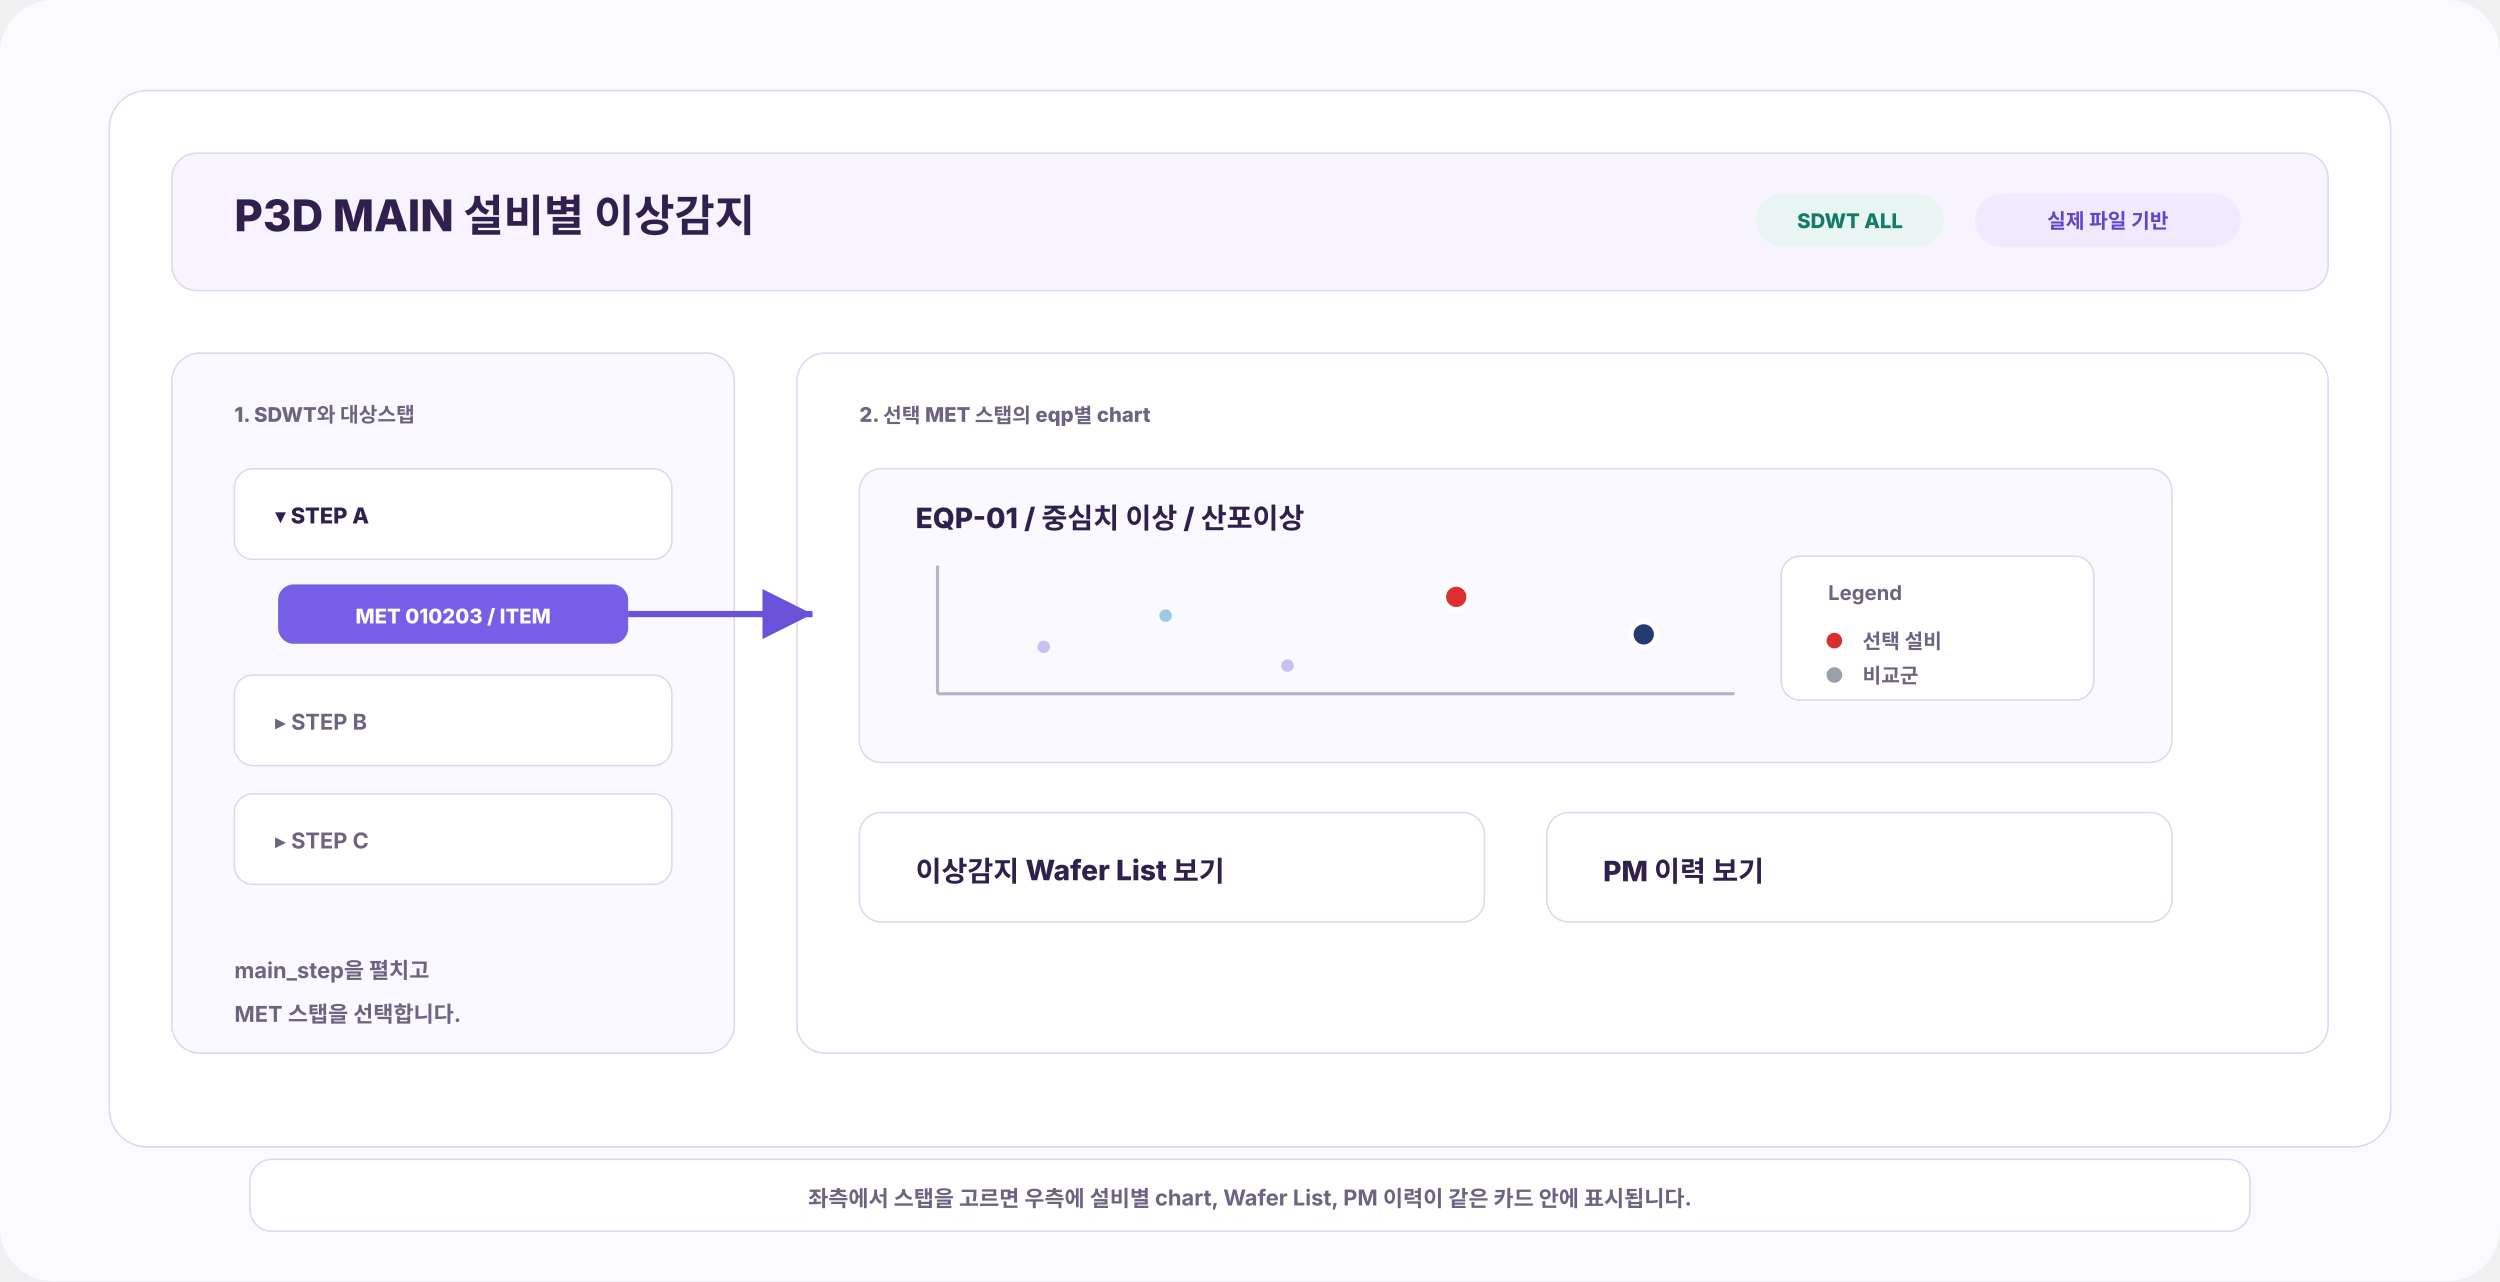
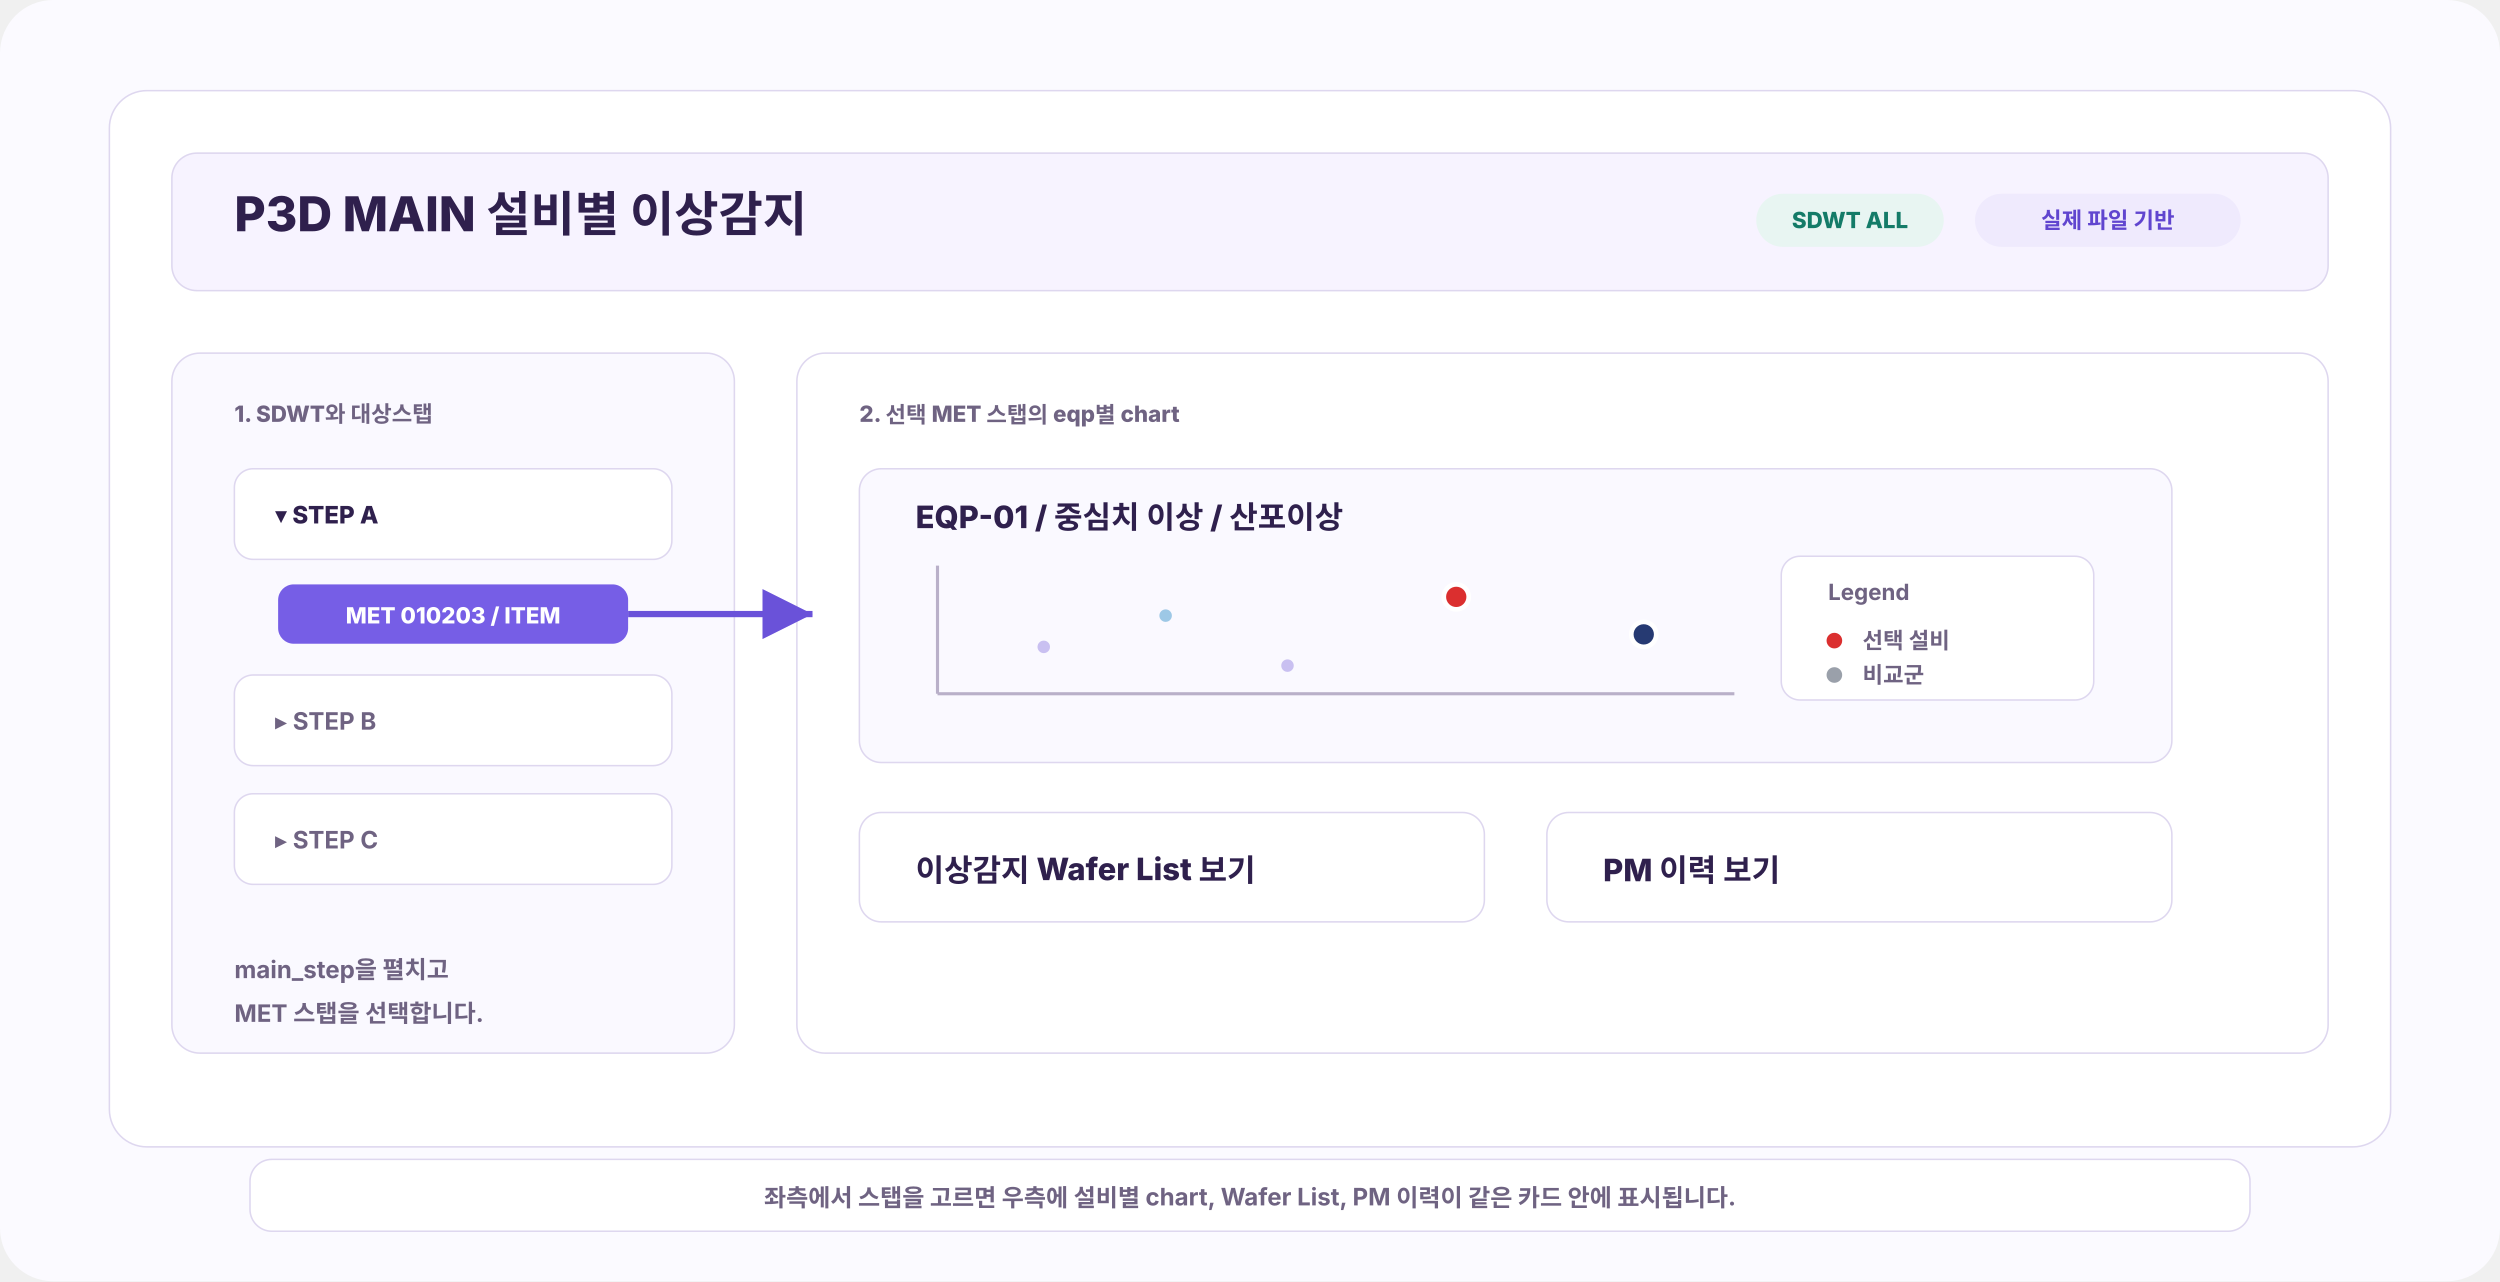
<svg xmlns="http://www.w3.org/2000/svg" width="1600" height="820" viewBox="0 0 1600 820" role="img" aria-labelledby="title desc">
  <defs>
    <marker id="arrow" markerWidth="12" markerHeight="12" refX="10" refY="6" orient="auto">
      <path d="M2 2l8 4-8 4z" fill="#6a52d9" />
    </marker>
    <style>
      text{font-family:Pretendard,Inter,Arial,sans-serif}
-       .h1{fill:#2f204d;font-size:28px;font-weight:800}
-       .h2{fill:#2f204d;font-size:18px;font-weight:800}
-       .label{fill:#6f6382;font-size:13px;font-weight:800}
-       .body{fill:#6f6382;font-size:14px;font-weight:650}
-       .small{fill:#6f6382;font-size:13px;font-weight:700}
+       .h1{fill:#2f204d;font-size:30.8px;font-weight:800}
+       .h2{fill:#2f204d;font-size:19.8px;font-weight:800}
+       .label{fill:#6f6382;font-size:14.3px;font-weight:800}
+       .body{fill:#6f6382;font-size:15.4px;font-weight:650}
+       .small{fill:#6f6382;font-size:14.3px;font-weight:700}
    </style>
  </defs>
  <rect width="1600" height="820" rx="34" fill="#fbfaff" />
  <rect x="70" y="58" width="1460" height="676" rx="24" fill="#ffffff" stroke="#ded7ef" />
  <rect x="110" y="98" width="1380" height="88" rx="16" fill="#f7f3ff" stroke="#ded7ef" />
  <text class="h1" x="150" y="148">P3D MAIN 설비별 이상감지</text>
  <rect x="1124" y="124" width="120" height="34" rx="17" fill="#e8f5f2" />
-   <text x="1184" y="146" text-anchor="middle" fill="#147b68" font-family="Pretendard,Inter,Arial,sans-serif" font-size="13" font-weight="800">SDWT ALL</text>
+   <text x="1184" y="146" text-anchor="middle" fill="#147b68" font-family="Pretendard,Inter,Arial,sans-serif" font-size="14.3" font-weight="800">SDWT ALL</text>
  <rect x="1264" y="124" width="170" height="34" rx="17" fill="#efeafd" />
-   <text x="1349" y="146" text-anchor="middle" fill="#6045cf" font-family="Pretendard,Inter,Arial,sans-serif" font-size="13" font-weight="800">실제 파일 기반</text>
+   <text x="1349" y="146" text-anchor="middle" fill="#6045cf" font-family="Pretendard,Inter,Arial,sans-serif" font-size="14.3" font-weight="800">실제 파일 기반</text>
  <rect x="110" y="226" width="360" height="448" rx="18" fill="#faf9ff" stroke="#ded7ef" />
  <text class="label" x="150" y="270">1. SDWT와 대상스탭</text>
  <rect x="150" y="300" width="280" height="58" rx="12" fill="#ffffff" stroke="#ded7ef" />
-   <text x="176" y="335" fill="#2f204d" font-family="Pretendard,Inter,Arial,sans-serif" font-size="14" font-weight="800">▾ STEP A</text>
+   <text x="176" y="335" fill="#2f204d" font-family="Pretendard,Inter,Arial,sans-serif" font-size="15.4" font-weight="800">▾ STEP A</text>
  <rect x="178" y="374" width="224" height="38" rx="10" fill="#765ee6" />
-   <text x="290" y="399" text-anchor="middle" fill="#ffffff" font-family="Pretendard,Inter,Arial,sans-serif" font-size="13" font-weight="800">MET 010203 / ITEM</text>
+   <text x="290" y="399" text-anchor="middle" fill="#ffffff" font-family="Pretendard,Inter,Arial,sans-serif" font-size="14.3" font-weight="800">MET 010203 / ITEM</text>
  <rect x="150" y="432" width="280" height="58" rx="12" fill="#ffffff" stroke="#ded7ef" />
-   <text x="176" y="467" fill="#6f6382" font-family="Pretendard,Inter,Arial,sans-serif" font-size="14" font-weight="700">▸ STEP B</text>
+   <text x="176" y="467" fill="#6f6382" font-family="Pretendard,Inter,Arial,sans-serif" font-size="15.4" font-weight="700">▸ STEP B</text>
  <rect x="150" y="508" width="280" height="58" rx="12" fill="#ffffff" stroke="#ded7ef" />
-   <text x="176" y="543" fill="#6f6382" font-family="Pretendard,Inter,Arial,sans-serif" font-size="14" font-weight="700">▸ STEP C</text>
+   <text x="176" y="543" fill="#6f6382" font-family="Pretendard,Inter,Arial,sans-serif" font-size="15.4" font-weight="700">▸ STEP C</text>
  <text class="body" x="150" y="626">main_step을 펼치고</text>
  <text class="body" x="150" y="654">MET 스탭을 선택합니다.</text>
  <rect x="510" y="226" width="980" height="448" rx="18" fill="#ffffff" stroke="#ded7ef" />
  <text class="label" x="550" y="270">2. 선택 MET 스탭의 eqp별 chart</text>
  <rect x="550" y="300" width="840" height="188" rx="14" fill="#faf9ff" stroke="#ded7ef" />
  <text class="h2" x="586" y="338">EQP-01 / 중심치 이상 / 산포이상</text>
  <line x1="600" y1="444" x2="1110" y2="444" stroke="#b9b0c9" stroke-width="2" />
  <line x1="600" y1="362" x2="600" y2="444" stroke="#b9b0c9" stroke-width="2" />
  <circle cx="668" cy="414" r="4" fill="#8d7adf" opacity="0.45" />
  <circle cx="746" cy="394" r="4" fill="#2d8bc7" opacity="0.45" />
  <circle cx="824" cy="426" r="4" fill="#8d7adf" opacity="0.45" />
  <circle cx="932" cy="382" r="8" fill="#db2f2f" stroke="#ffffff" stroke-width="3" />
  <circle cx="1052" cy="406" r="8" fill="#263a72" stroke="#ffffff" stroke-width="3" />
  <rect x="1140" y="356" width="200" height="92" rx="12" fill="#ffffff" stroke="#ded7ef" />
  <text class="small" x="1170" y="384">Legend</text>
  <circle cx="1174" cy="410" r="5" fill="#db2f2f" />
  <text class="small" x="1192" y="415" fill="#2f204d">선택 설비</text>
  <circle cx="1174" cy="432" r="5" fill="#9aa0aa" />
  <text class="small" x="1192" y="437">비교군</text>
  <rect x="550" y="520" width="400" height="70" rx="14" fill="#ffffff" stroke="#ded7ef" />
  <text class="h2" x="586" y="564">이상감지 Wafer List 보기</text>
  <rect x="990" y="520" width="400" height="70" rx="14" fill="#ffffff" stroke="#ded7ef" />
  <text class="h2" x="1026" y="564">PM 이력 보기</text>
  <path d="M402 393h118" stroke="#6a52d9" stroke-width="4" fill="none" marker-end="url(#arrow)" />
  <rect x="160" y="742" width="1280" height="46" rx="14" fill="#ffffff" stroke="#ded7ef" />
  <text class="body" x="800" y="772" text-anchor="middle">좌측에서 스탭을 고르면 우측에 설비별 chart, Wafer List, PM 이력이 같은 카드 안에 표시됩니다.</text>
</svg>
